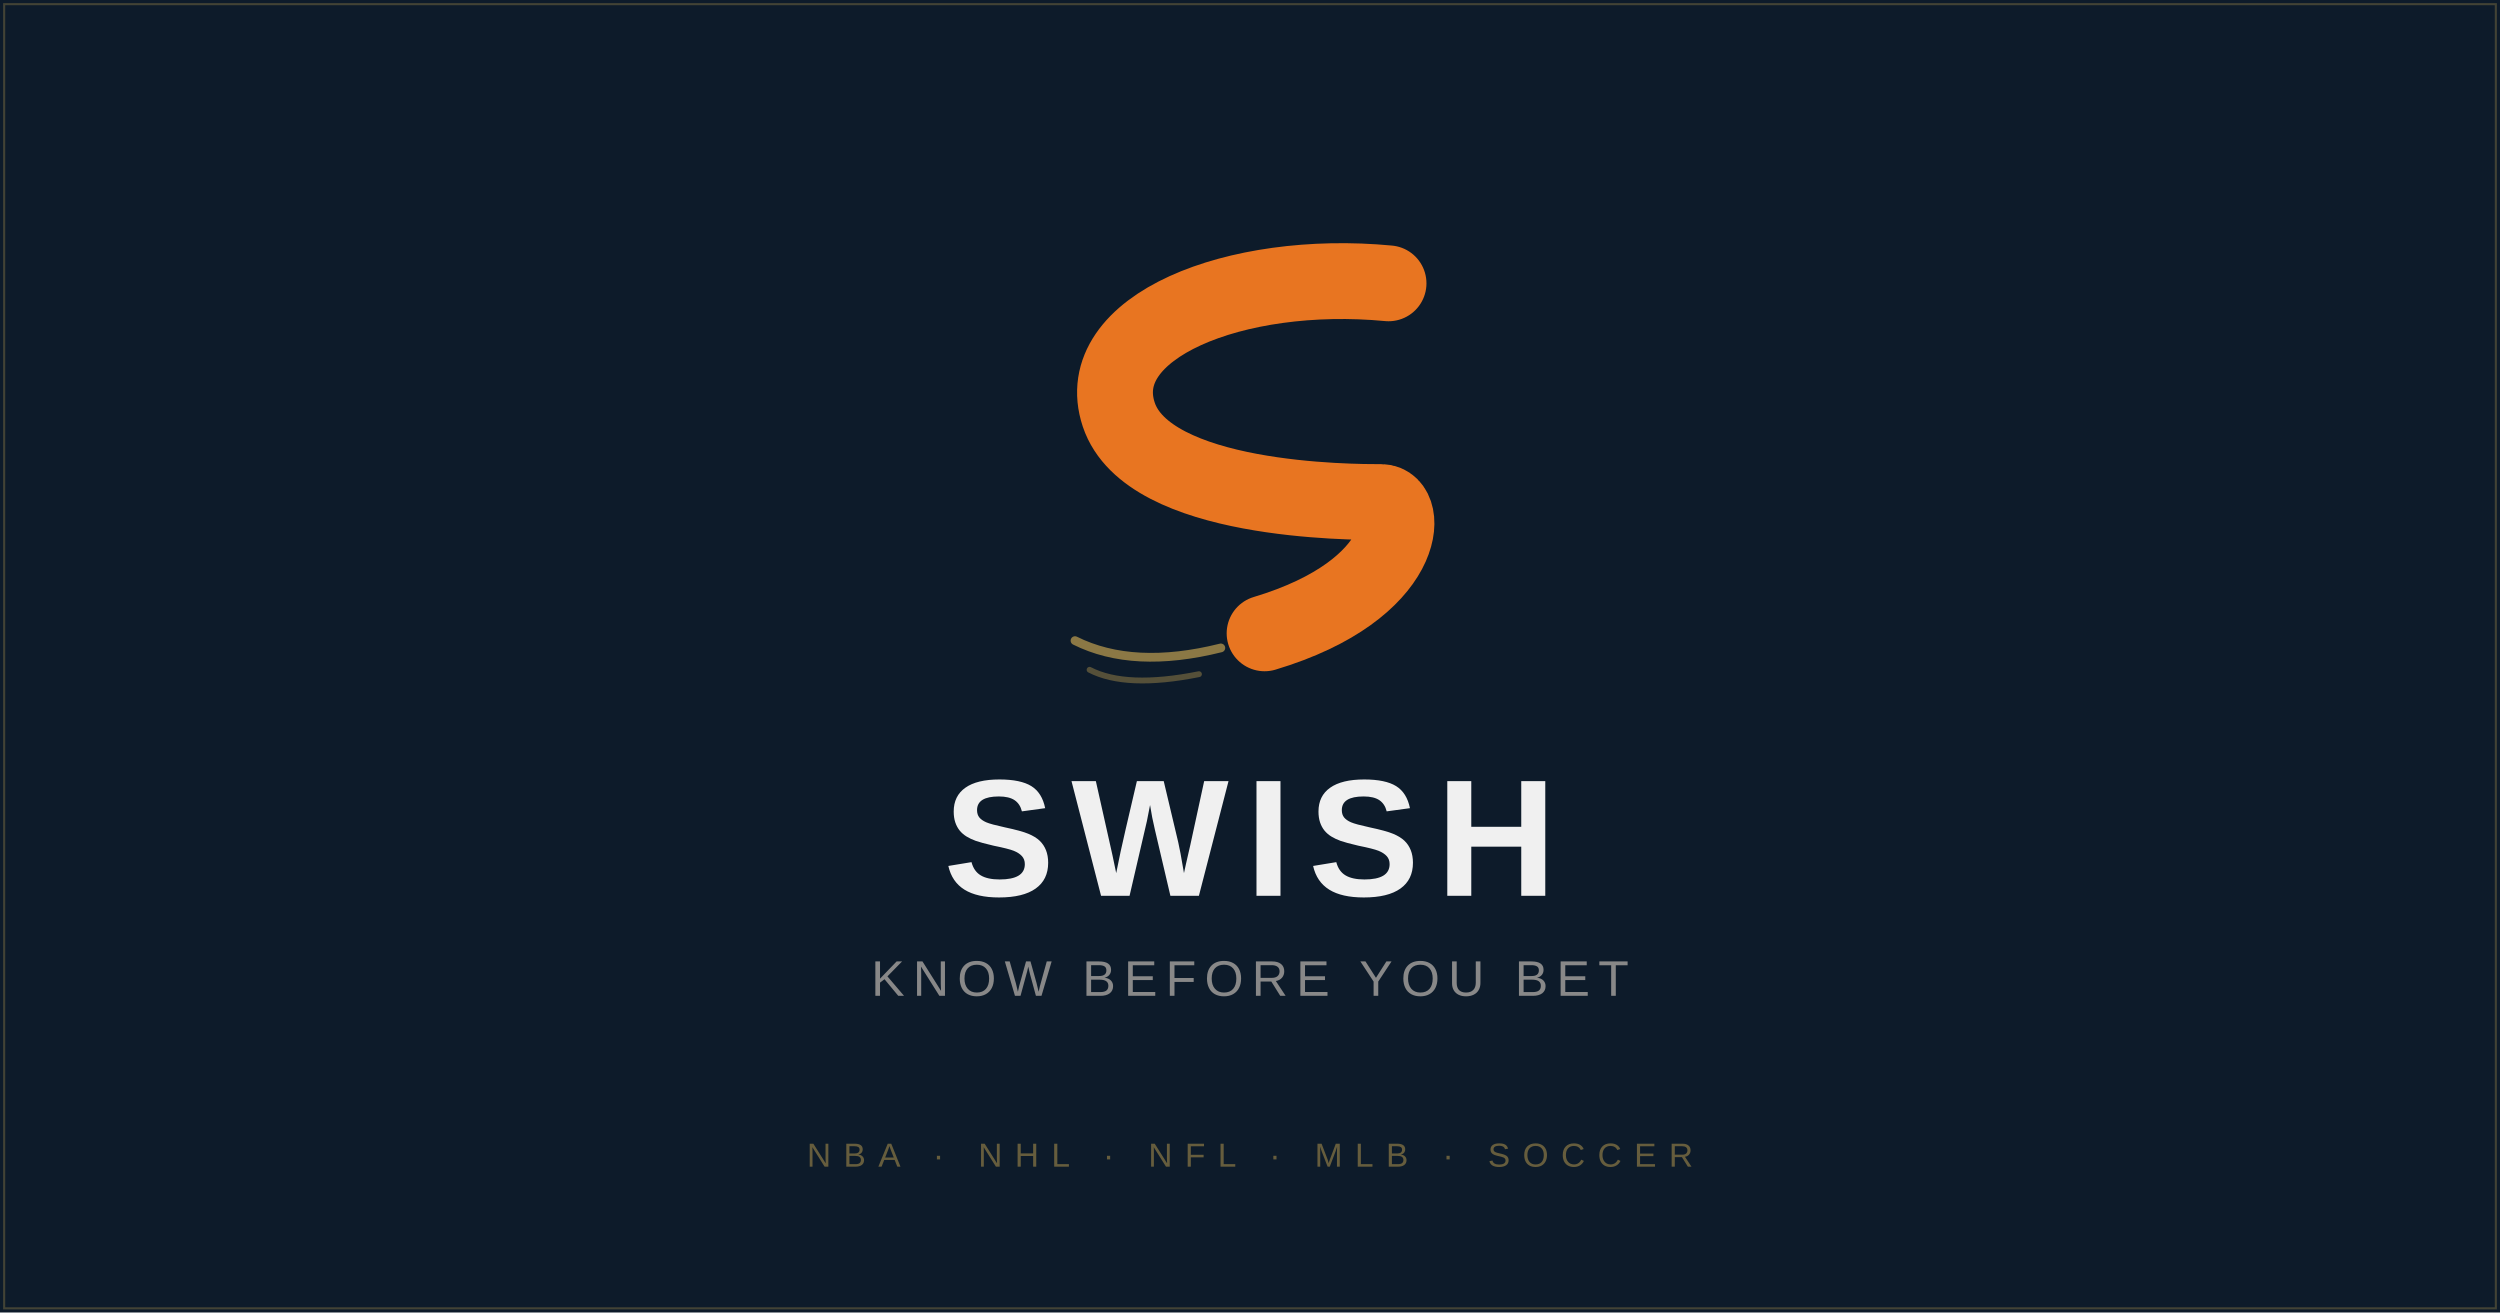
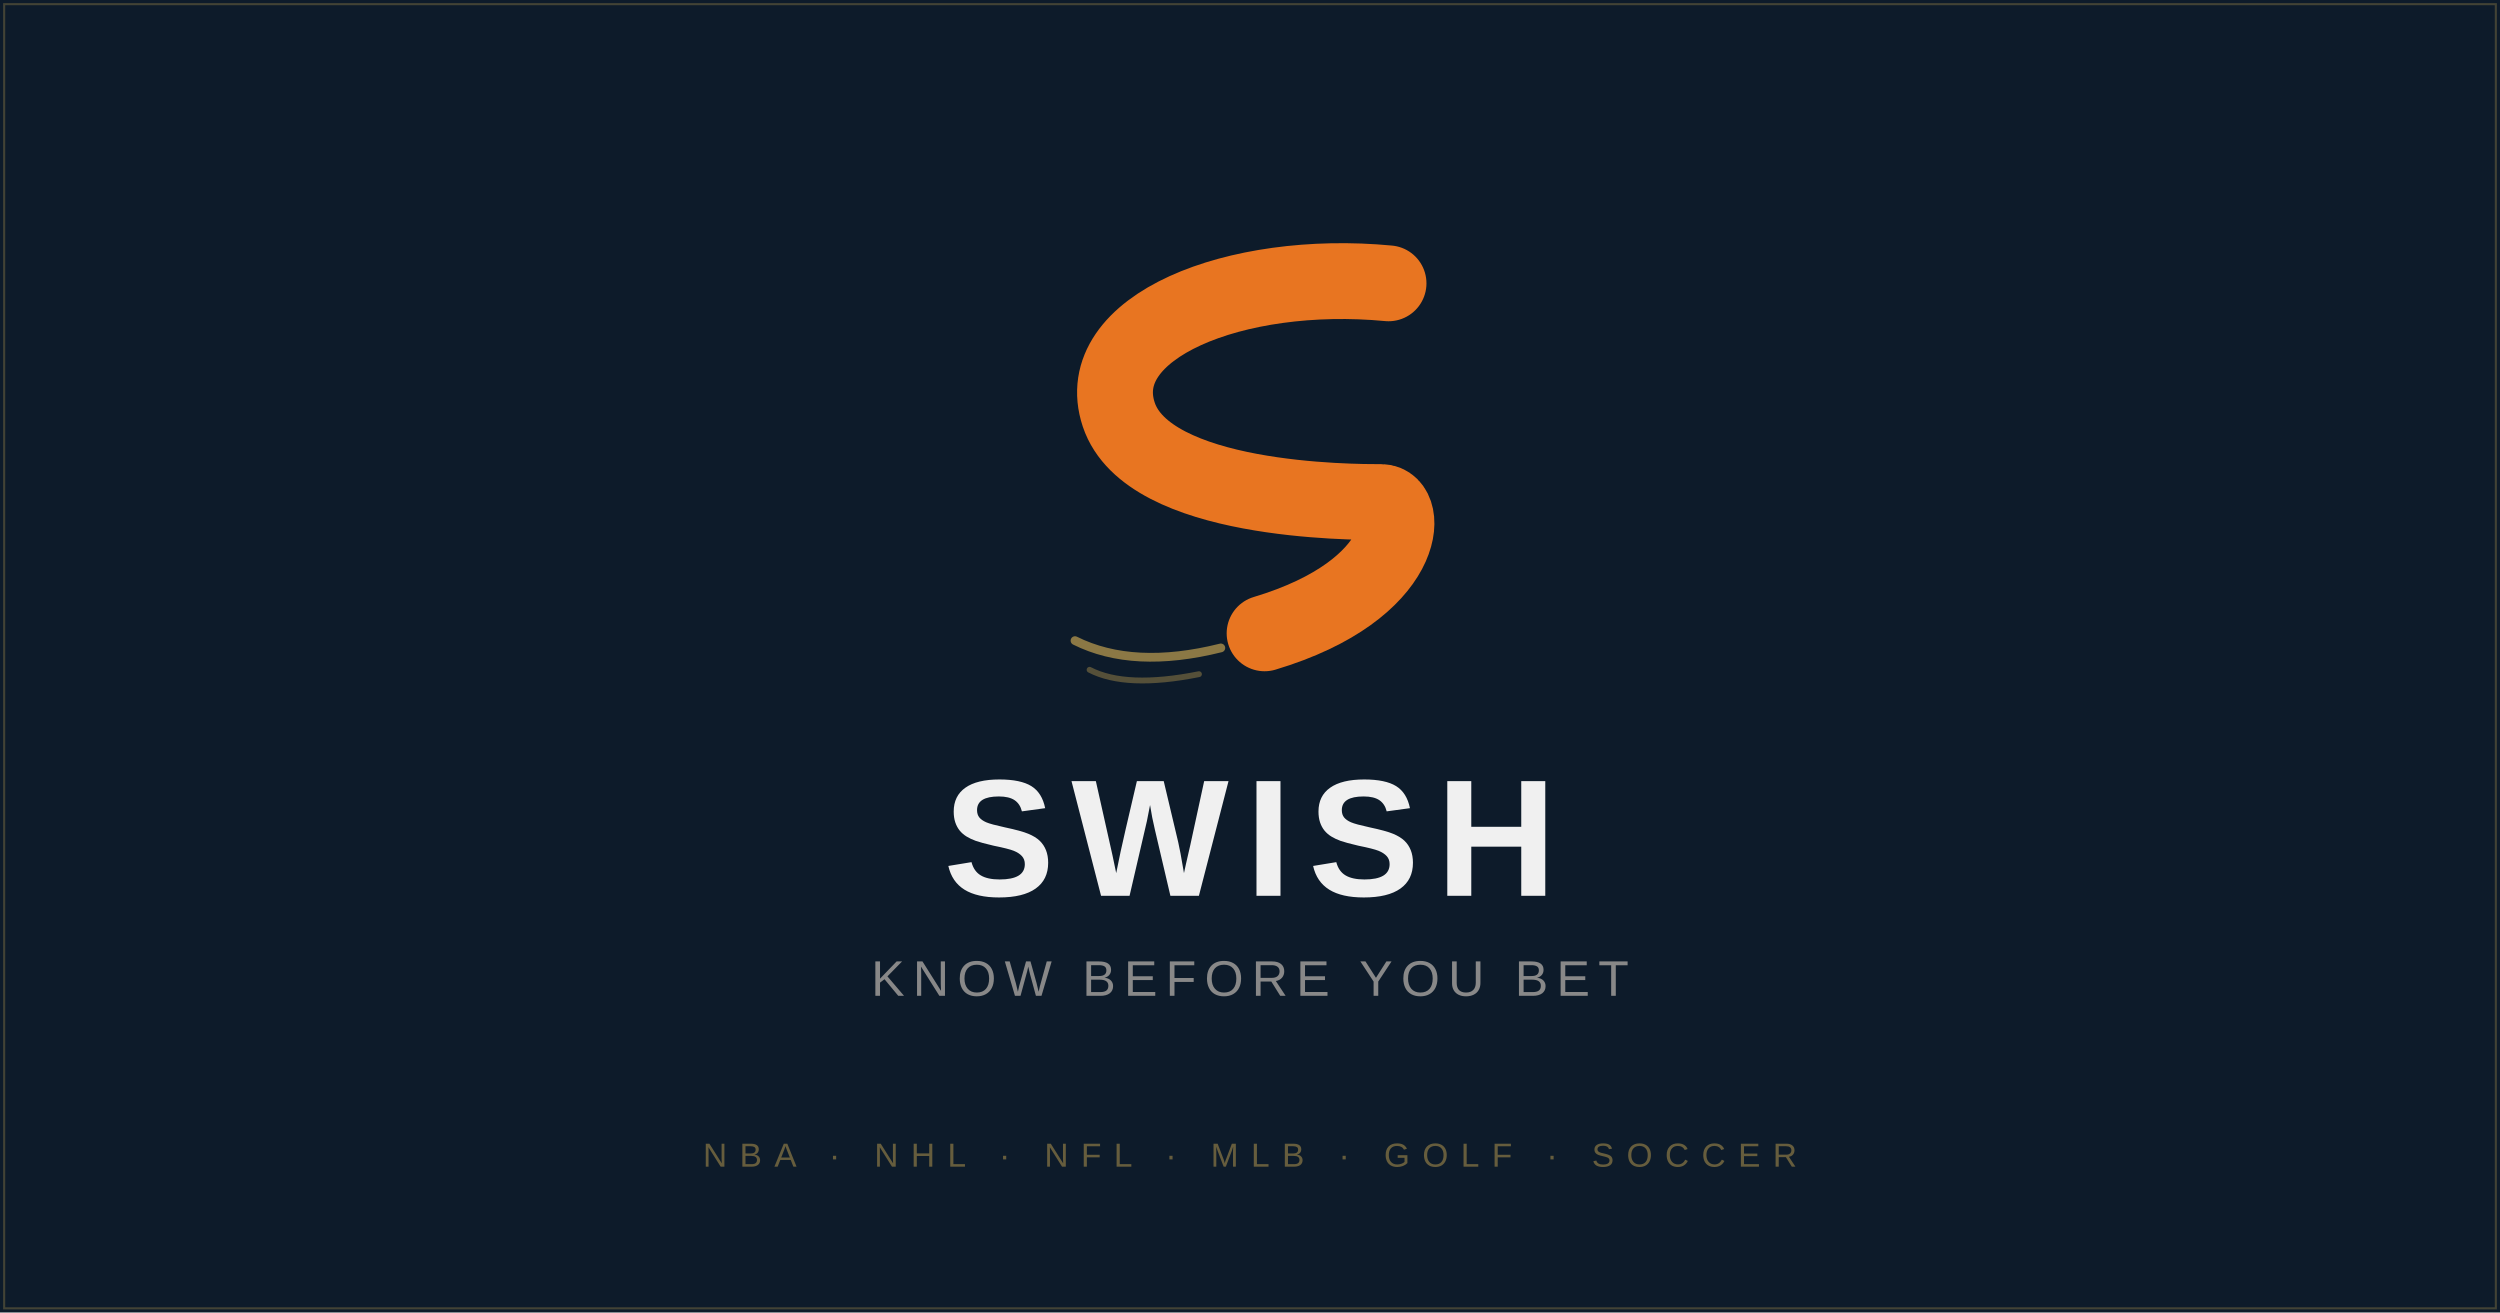
<svg xmlns="http://www.w3.org/2000/svg" viewBox="0 0 1200 630" fill="none">
  <rect width="1200" height="630" fill="#0d1b2a" />
  <rect x="2" y="2" width="1196" height="626" fill="none" stroke="#c0a050" stroke-width="1" opacity="0.3" />
  <g transform="translate(600, 220) scale(0.7)">
    <path d="M95 -120 C-10 -130, -110 -90, -90 -30 C-70 30, 70 30, 90 30 C110 30, 110 90, 10 120" fill="none" stroke="#E87521" stroke-width="52" stroke-linecap="round" />
    <path d="M-20 130 Q-80 145, -120 125" fill="none" stroke="#c0a050" stroke-width="6" stroke-linecap="round" opacity="0.7" />
    <path d="M-35 148 Q-85 158, -110 145" fill="none" stroke="#c0a050" stroke-width="4" stroke-linecap="round" opacity="0.4" />
  </g>
  <text x="600" y="430" text-anchor="middle" font-family="Arial, Helvetica, sans-serif" font-size="80" font-weight="800" fill="#f0f0f0" letter-spacing="8">SWISH</text>
  <text x="600" y="478" text-anchor="middle" font-family="Arial, Helvetica, sans-serif" font-size="24" fill="#888" letter-spacing="4">KNOW BEFORE YOU BET</text>
-   <text x="600" y="560" text-anchor="middle" font-family="Arial, Helvetica, sans-serif" font-size="16" fill="#c0a050" letter-spacing="6" opacity="0.5">NBA  ·  NHL  ·  NFL  ·  MLB  ·  SOCCER</text>
+   <text x="600" y="560" text-anchor="middle" font-family="Arial, Helvetica, sans-serif" font-size="16" fill="#c0a050" letter-spacing="6" opacity="0.5">NBA  ·  NHL  ·  NFL  ·  MLB  ·  GOLF  ·  SOCCER</text>
</svg>
